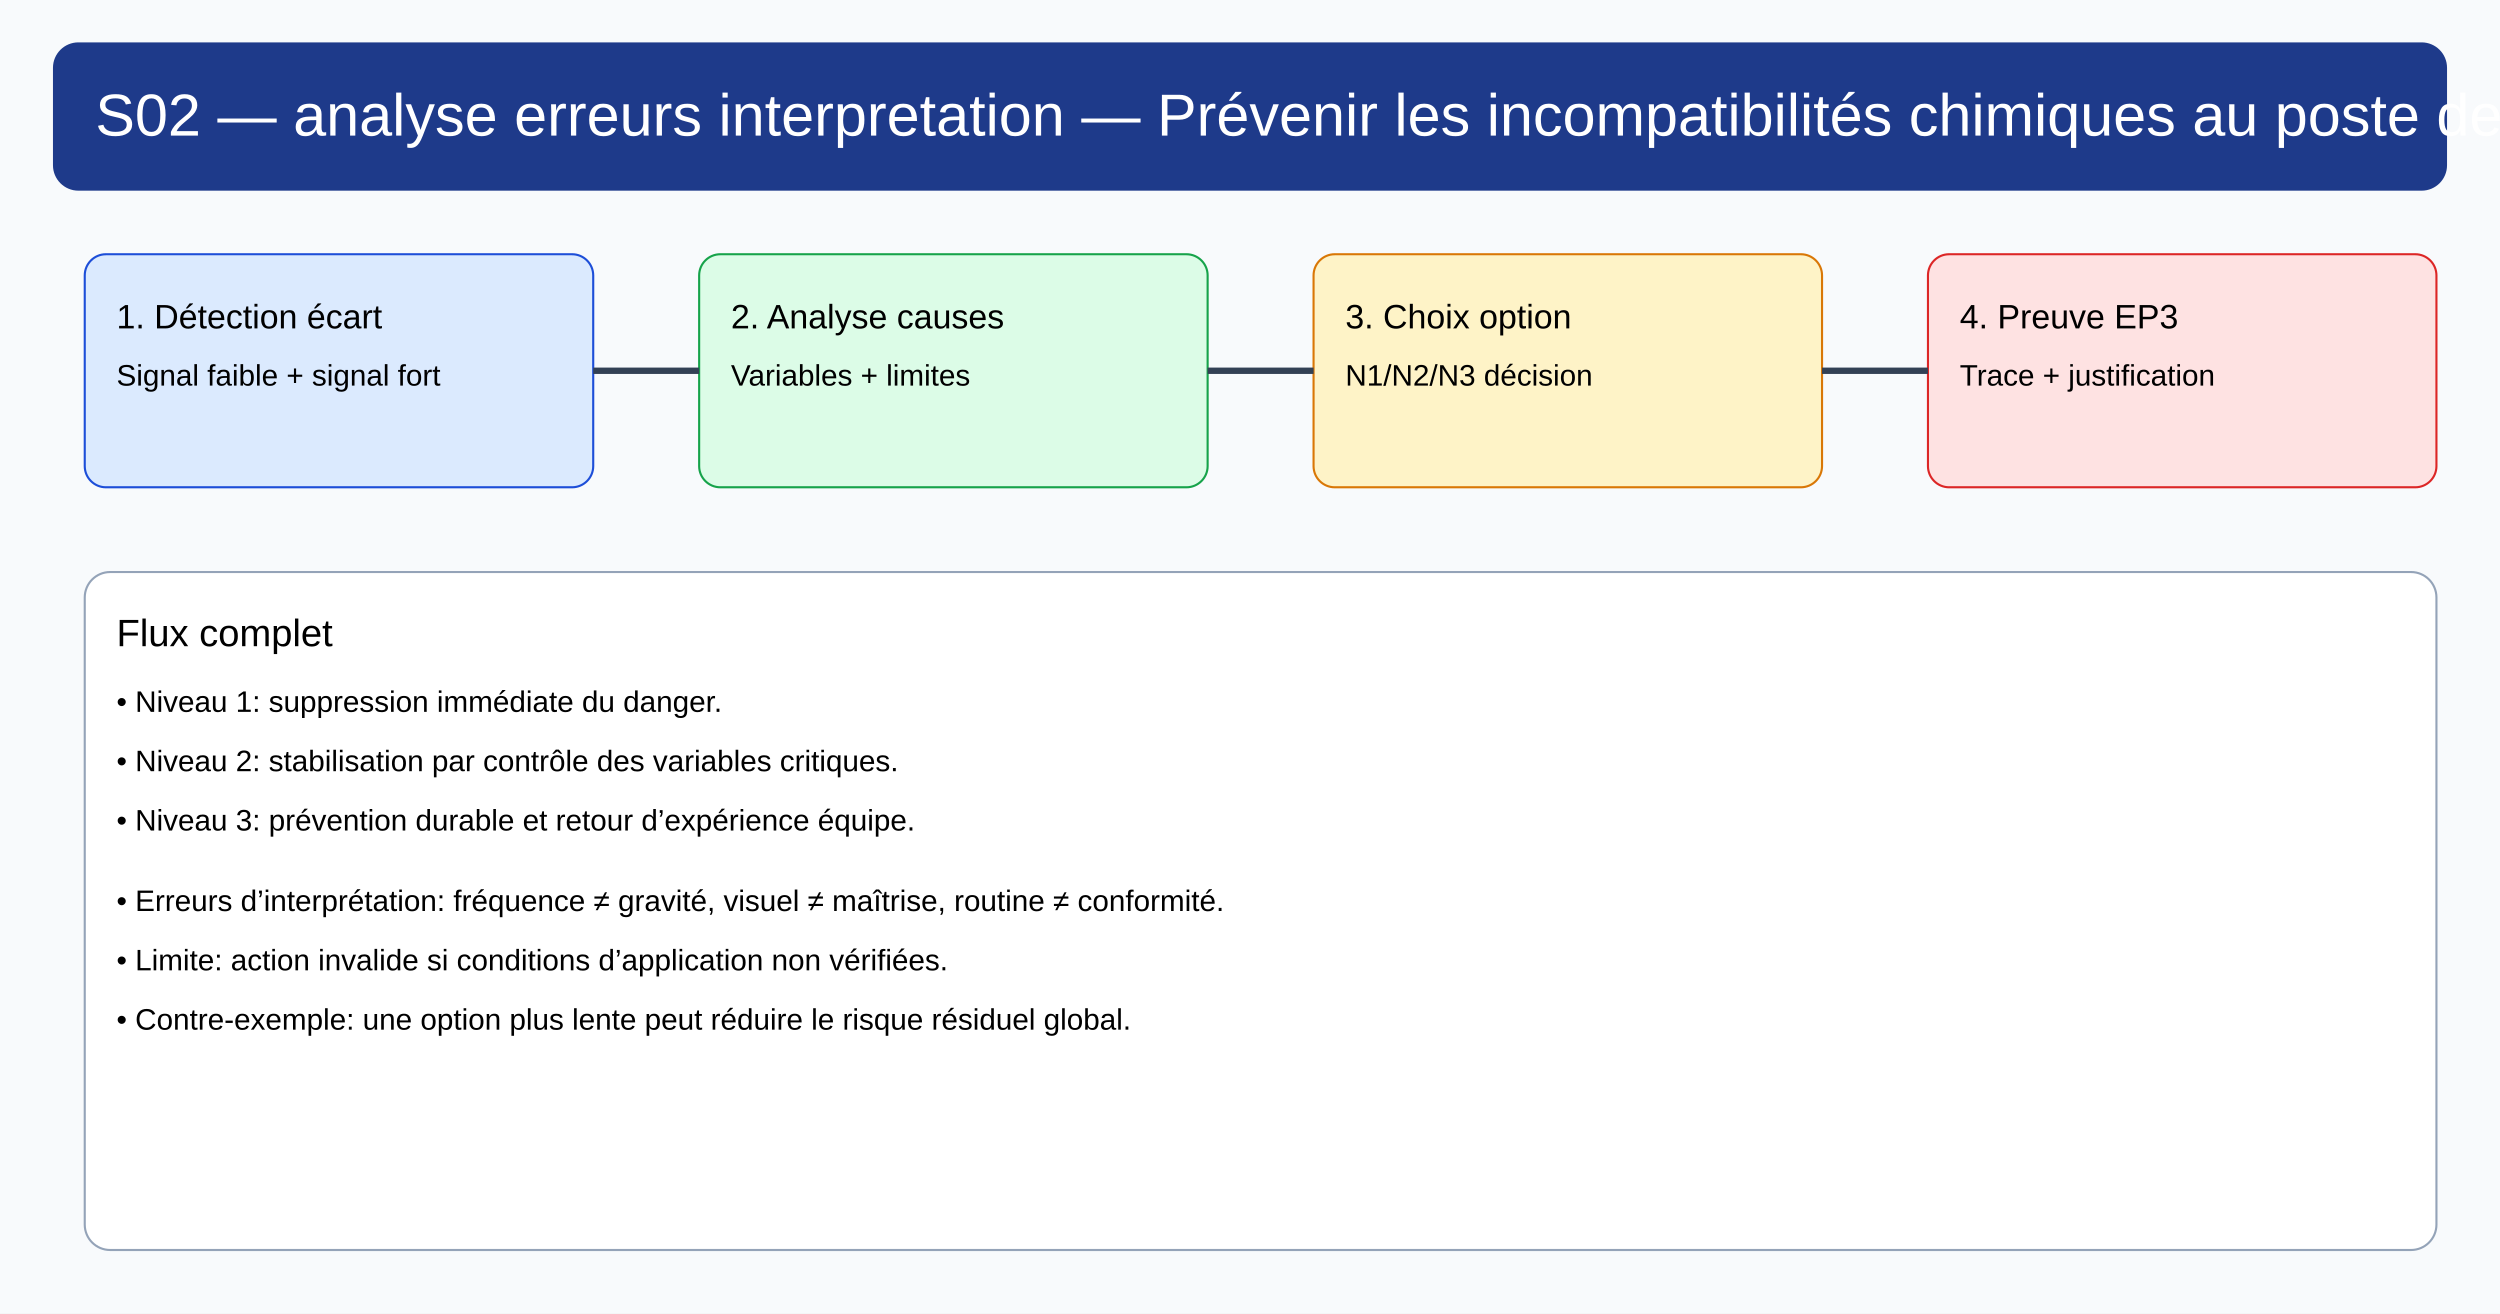
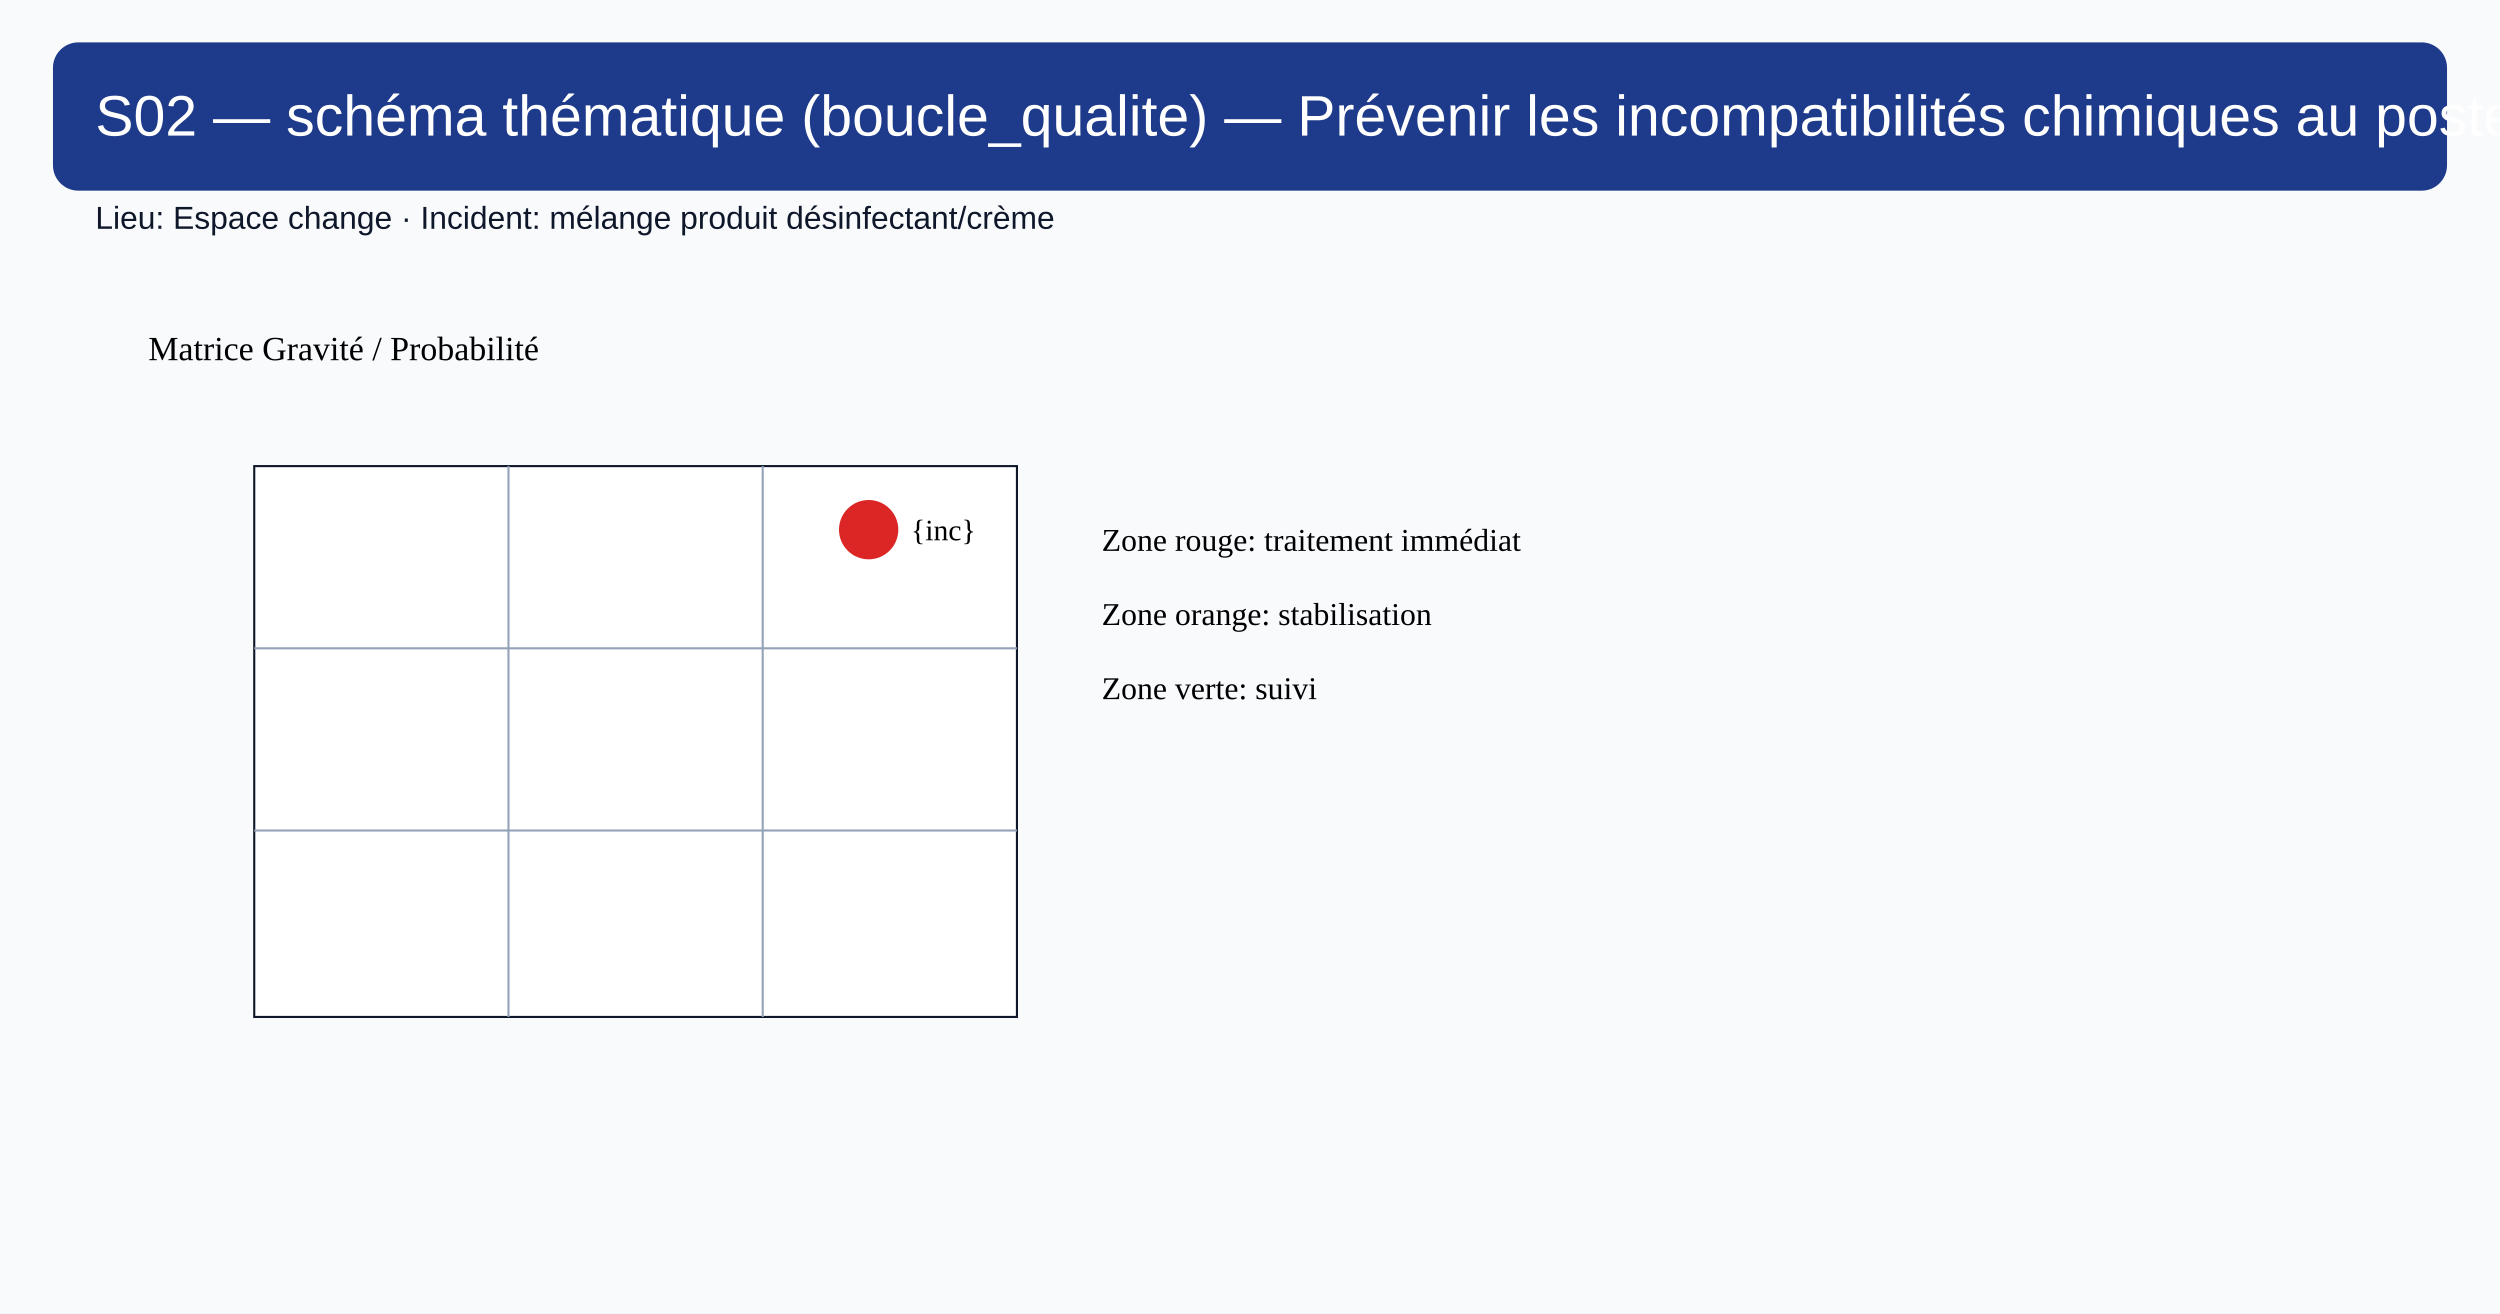
<svg xmlns="http://www.w3.org/2000/svg" width="1180" height="620" viewBox="0 0 1180 620">
  <rect width="1180" height="620" fill="#f8fafc" />
  <rect x="25" y="20" width="1130" height="70" rx="12" fill="#1e3a8a" />
-   <text x="45" y="64" fill="#fff" font-size="28" font-family="Arial">S02 — analyse erreurs interpretation — Prévenir les incompatibilités chimiques au poste de change</text>
-   <rect x="40" y="120" width="240" height="110" rx="10" fill="#dbeafe" stroke="#1d4ed8" />
-   <text x="55" y="155" font-size="16" font-family="Arial">1. Détection écart</text>
-   <text x="55" y="182" font-size="14" font-family="Arial">Signal faible + signal fort</text>
-   <rect x="330" y="120" width="240" height="110" rx="10" fill="#dcfce7" stroke="#16a34a" />
-   <text x="345" y="155" font-size="16" font-family="Arial">2. Analyse causes</text>
-   <text x="345" y="182" font-size="14" font-family="Arial">Variables + limites</text>
-   <rect x="620" y="120" width="240" height="110" rx="10" fill="#fef3c7" stroke="#d97706" />
-   <text x="635" y="155" font-size="16" font-family="Arial">3. Choix option</text>
-   <text x="635" y="182" font-size="14" font-family="Arial">N1/N2/N3 décision</text>
-   <rect x="910" y="120" width="240" height="110" rx="10" fill="#fee2e2" stroke="#dc2626" />
-   <text x="925" y="155" font-size="16" font-family="Arial">4. Preuve EP3</text>
-   <text x="925" y="182" font-size="14" font-family="Arial">Trace + justification</text>
-   <line x1="280" y1="175" x2="330" y2="175" stroke="#334155" stroke-width="3" />
-   <line x1="570" y1="175" x2="620" y2="175" stroke="#334155" stroke-width="3" />
-   <line x1="860" y1="175" x2="910" y2="175" stroke="#334155" stroke-width="3" />
-   <rect x="40" y="270" width="1110" height="320" rx="12" fill="#fff" stroke="#94a3b8" />
-   <text x="55" y="305" font-size="18" font-family="Arial">Flux complet</text>
-   <text x="55" y="336" font-size="14" font-family="Arial">• Niveau 1: suppression immédiate du danger.</text>
-   <text x="55" y="364" font-size="14" font-family="Arial">• Niveau 2: stabilisation par contrôle des variables critiques.</text>
-   <text x="55" y="392" font-size="14" font-family="Arial">• Niveau 3: prévention durable et retour d’expérience équipe.</text>
-   <text x="55" y="430" font-size="14" font-family="Arial">• Erreurs d’interprétation: fréquence ≠ gravité, visuel ≠ maîtrise, routine ≠ conformité.</text>
-   <text x="55" y="458" font-size="14" font-family="Arial">• Limite: action invalide si conditions d’application non vérifiées.</text>
-   <text x="55" y="486" font-size="14" font-family="Arial">• Contre-exemple: une option plus lente peut réduire le risque résiduel global.</text>
+   <text x="45" y="64" fill="#fff" font-size="27" font-family="Arial">S02 — schéma thématique (boucle_qualite) — Prévenir les incompatibilités chimiques au poste de change</text>
+   <text x="45" y="108" fill="#0f172a" font-size="15" font-family="Arial">Lieu: Espace change · Incident: mélange produit désinfectant/crème</text>
+   <text x="70" y="170" font-size="16">Matrice Gravité / Probabilité</text>
+   <rect x="120" y="220" width="360" height="260" fill="#fff" stroke="#0f172a" />
+   <line x1="240" y1="220" x2="240" y2="480" stroke="#94a3b8" />
+   <line x1="360" y1="220" x2="360" y2="480" stroke="#94a3b8" />
+   <line x1="120" y1="306" x2="480" y2="306" stroke="#94a3b8" />
+   <line x1="120" y1="392" x2="480" y2="392" stroke="#94a3b8" />
+   <text x="520" y="260" font-size="15">Zone rouge: traitement immédiat</text>
+   <text x="520" y="295" font-size="15">Zone orange: stabilisation</text>
+   <text x="520" y="330" font-size="15">Zone verte: suivi</text>
+   <circle cx="410" cy="250" r="14" fill="#dc2626" />
+   <text x="430" y="255" font-size="14">{inc}</text>
</svg>
